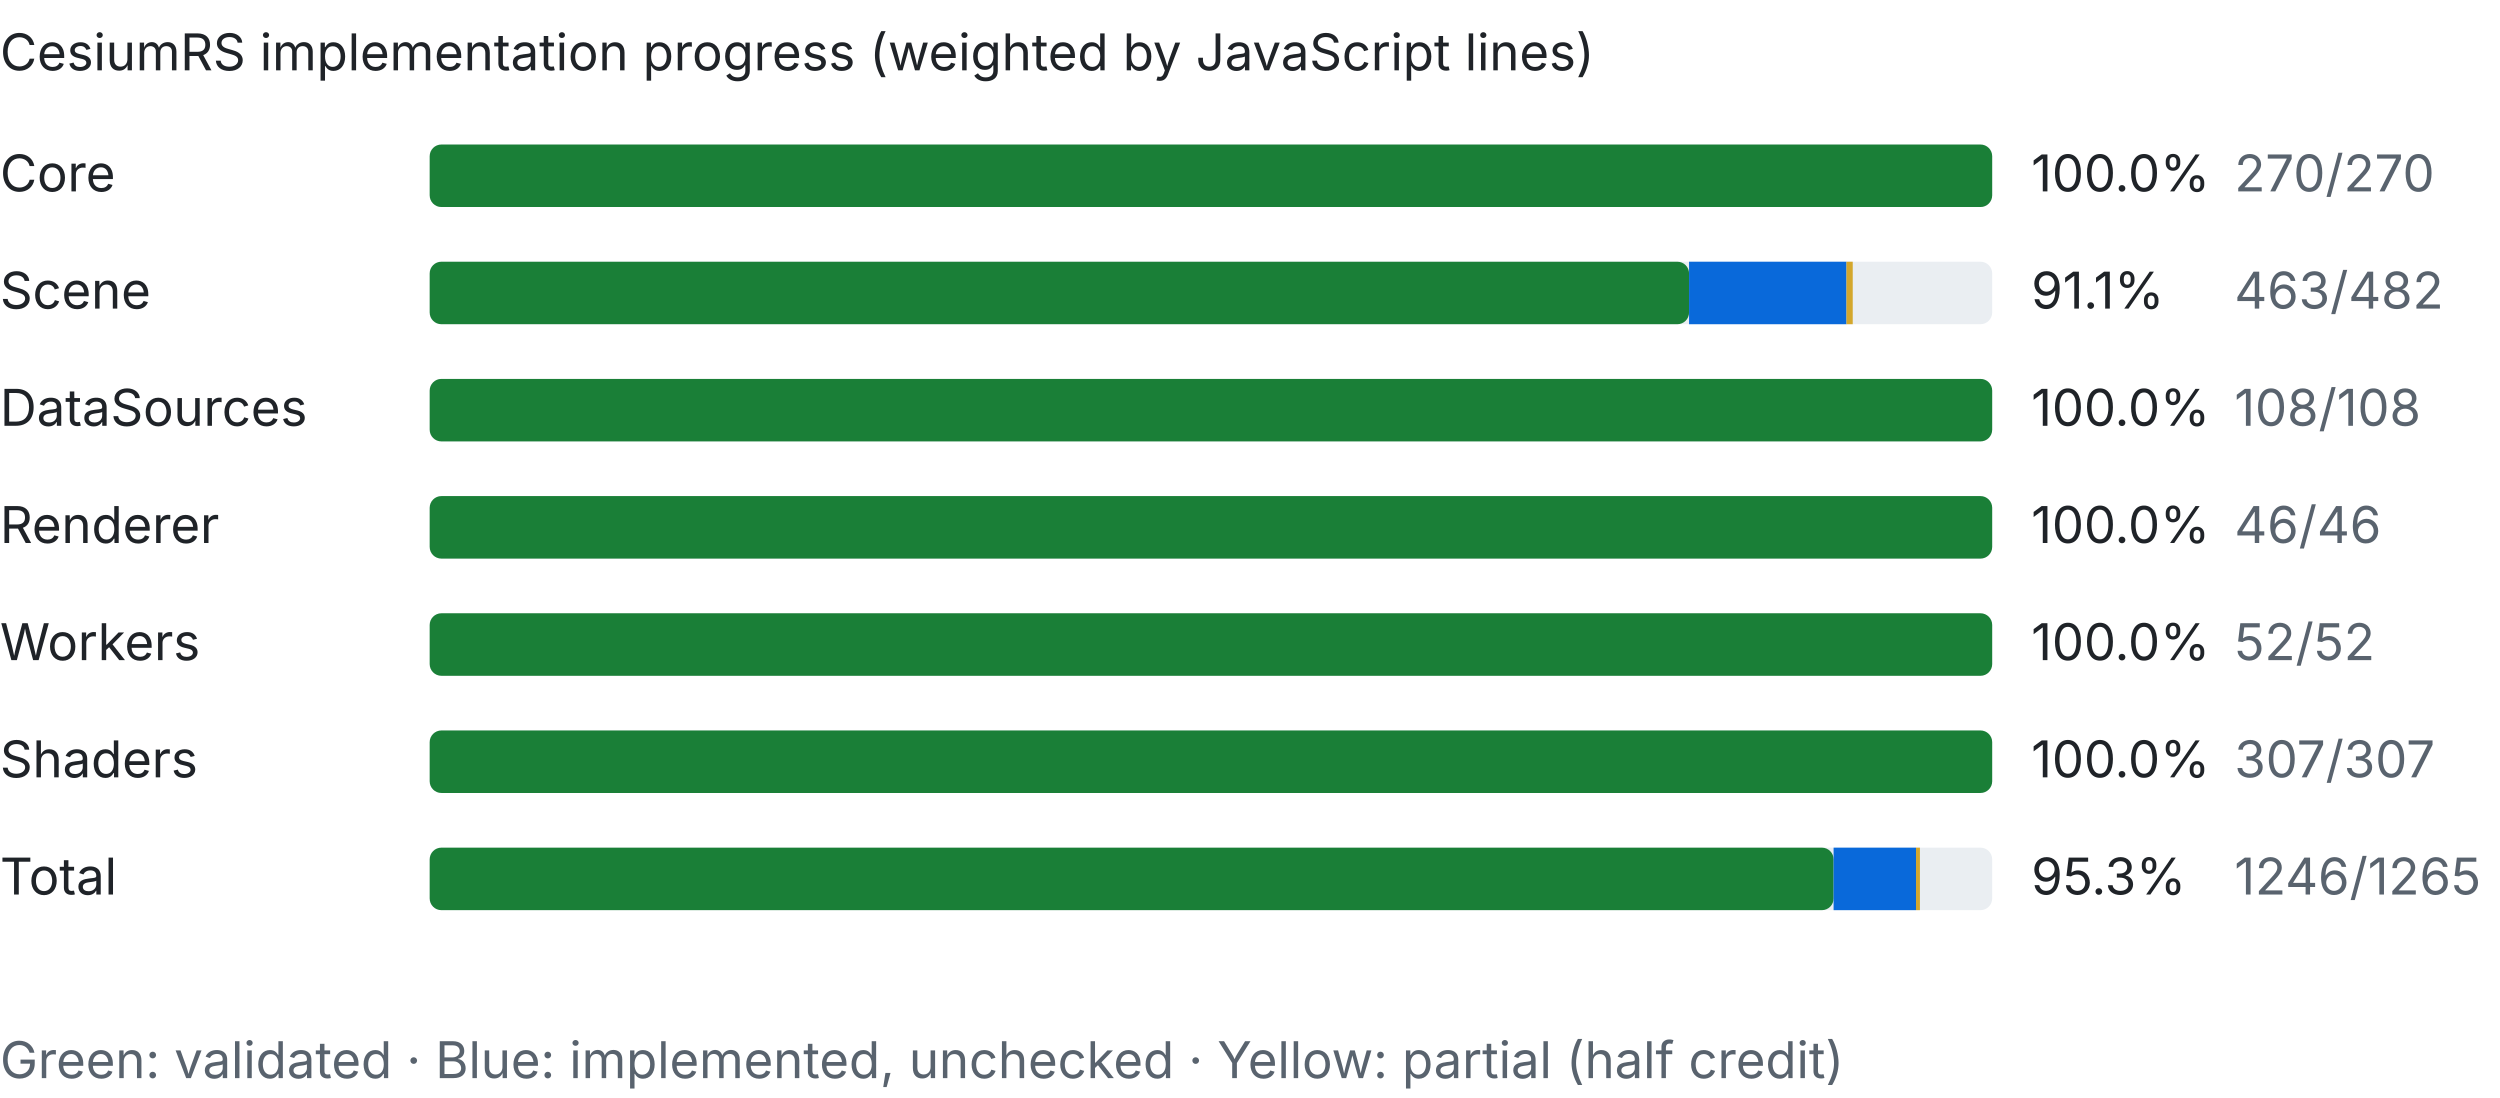
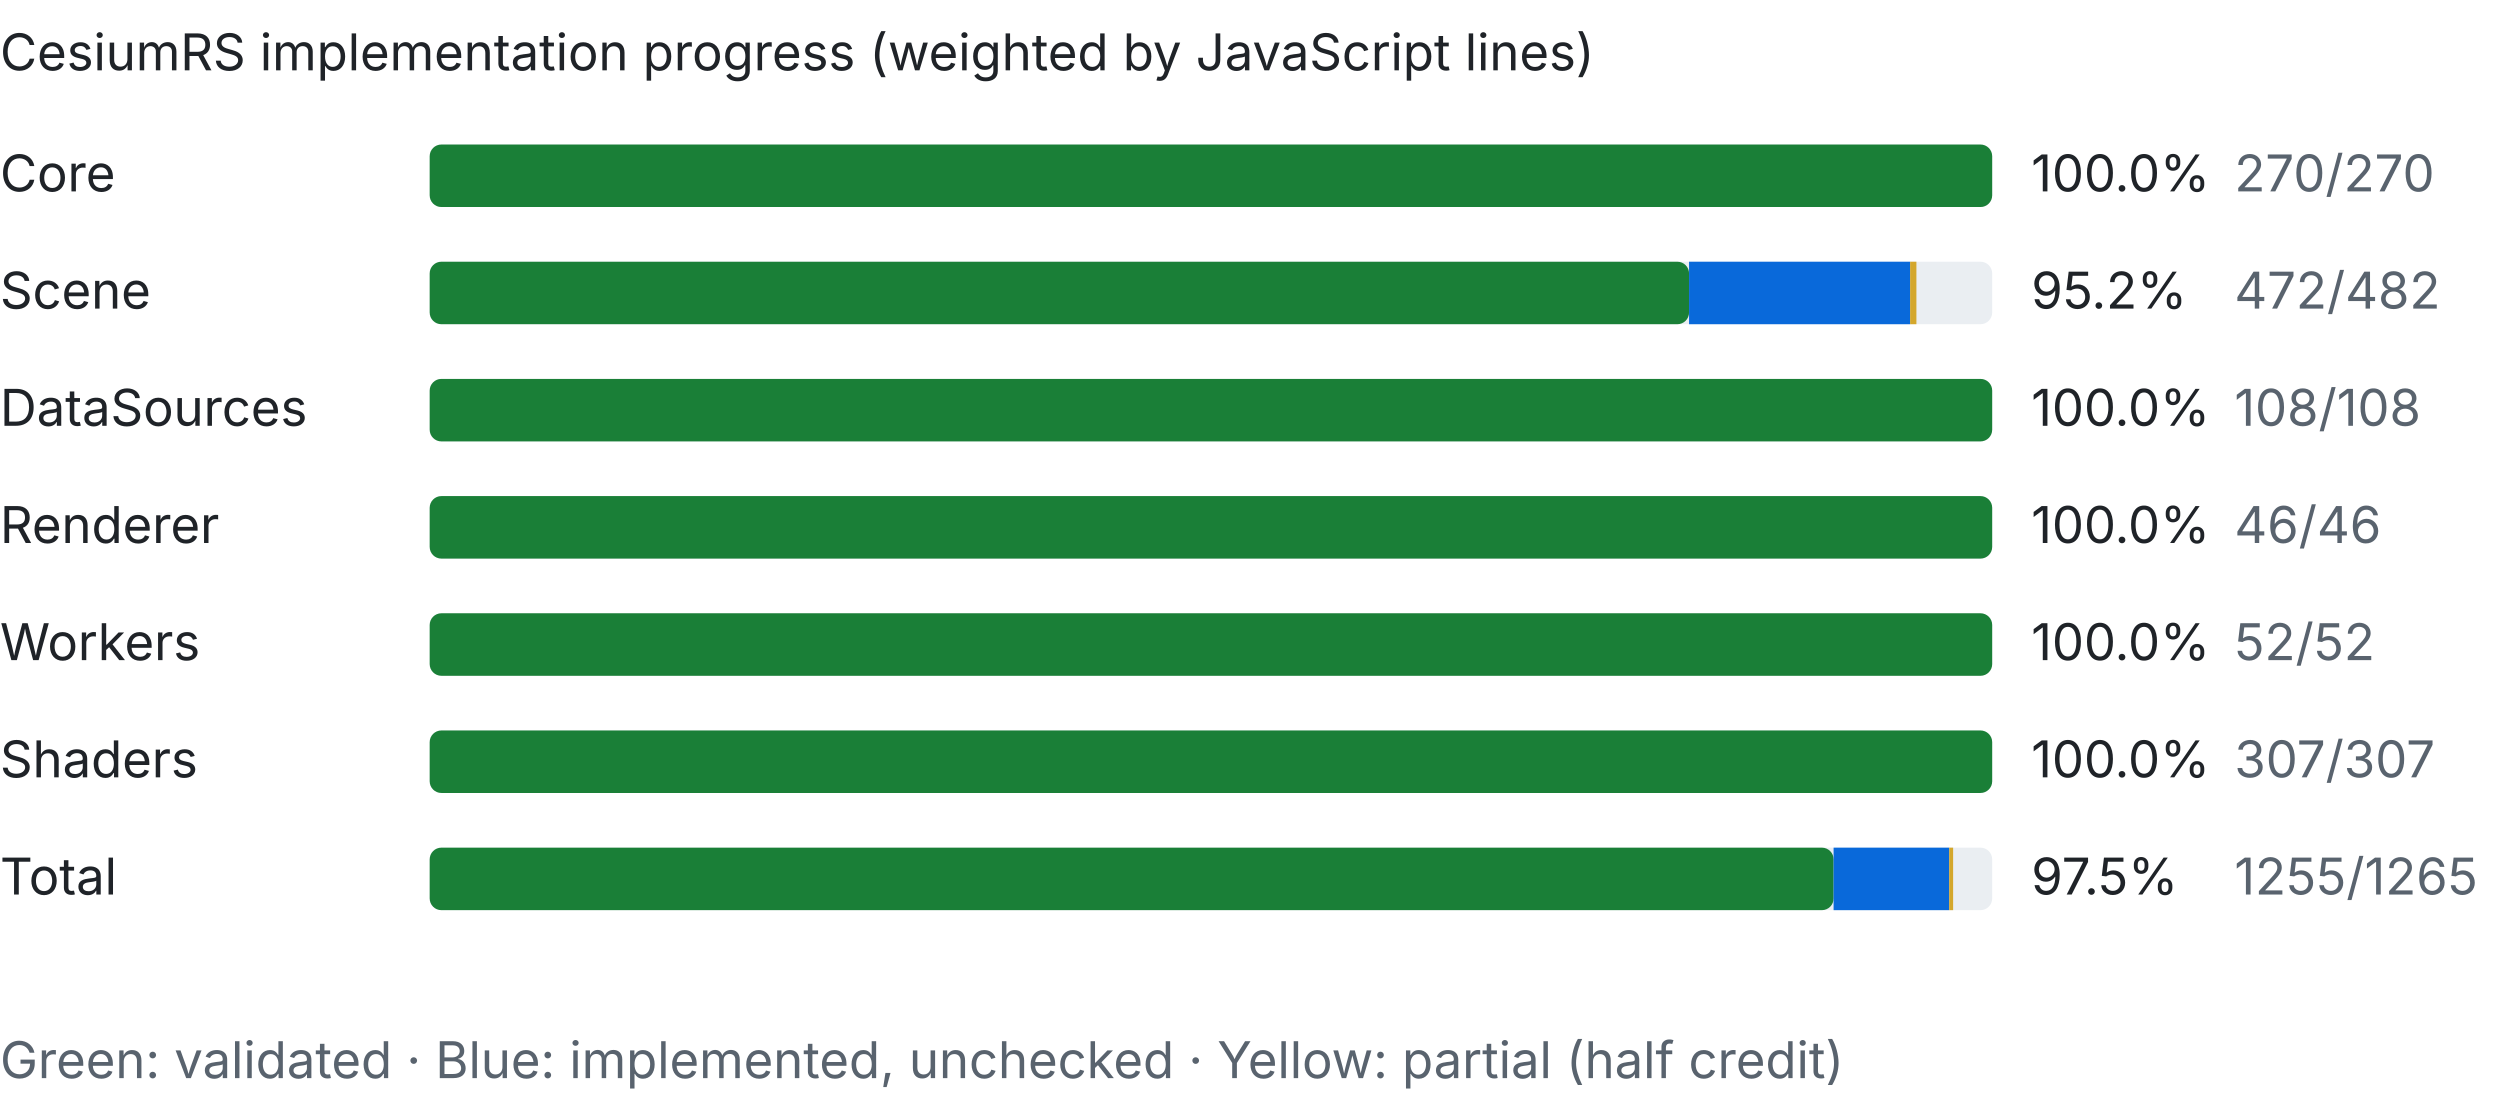
<svg xmlns="http://www.w3.org/2000/svg" width="640" height="281" viewBox="0 0 640 281">
  <style>text{font:13px system-ui,-apple-system,Segoe UI,sans-serif;fill:#1f2328}.dim{fill:#59636e}.bg{fill:#eaeef2}.done{fill:#1a7f37}.part{fill:#d4a72c}.unchecked{fill:#0969da}@media (prefers-color-scheme:dark){text{fill:#e6edf3}.dim{fill:#9198a1}.bg{fill:#30363d}.done{fill:#3fb950}}</style>
  <text x="0" y="18" font-weight="600">CesiumRS implementation progress (weighted by JavaScript lines)</text>
  <text x="0" y="49">Core</text>
  <rect class="bg" x="110" y="37" width="400" height="16" rx="3" />
  <rect class="done" x="110" y="37" width="400.0" height="16" rx="3" />
  <text x="520" y="49">100.0%</text>
  <text class="dim" x="572" y="49">270/270</text>
  <text x="0" y="79">Scene</text>
  <rect class="bg" x="110" y="67" width="400" height="16" rx="3" />
  <rect class="done" x="110" y="67" width="322.4" height="16" rx="3" />
-   <rect class="unchecked" x="432.4" y="67" width="40.3" height="16" />
-   <rect class="part" x="472.7" y="67" width="1.6" height="16" />
-   <text x="520" y="79">91.1%</text>
-   <text class="dim" x="572" y="79">463/482</text>
+   <rect class="unchecked" x="432.4" y="67" width="56.6" height="16" />
+   <rect class="part" x="489.0" y="67" width="1.6" height="16" />
+   <text x="520" y="79">95.2%</text>
+   <text class="dim" x="572" y="79">472/482</text>
  <text x="0" y="109">DataSources</text>
  <rect class="bg" x="110" y="97" width="400" height="16" rx="3" />
  <rect class="done" x="110" y="97" width="400.0" height="16" rx="3" />
  <text x="520" y="109">100.0%</text>
  <text class="dim" x="572" y="109">108/108</text>
  <text x="0" y="139">Renderer</text>
  <rect class="bg" x="110" y="127" width="400" height="16" rx="3" />
  <rect class="done" x="110" y="127" width="400.0" height="16" rx="3" />
  <text x="520" y="139">100.0%</text>
  <text class="dim" x="572" y="139">46/46</text>
  <text x="0" y="169">Workers</text>
  <rect class="bg" x="110" y="157" width="400" height="16" rx="3" />
  <rect class="done" x="110" y="157" width="400.0" height="16" rx="3" />
  <text x="520" y="169">100.0%</text>
  <text class="dim" x="572" y="169">52/52</text>
  <text x="0" y="199">Shaders</text>
  <rect class="bg" x="110" y="187" width="400" height="16" rx="3" />
  <rect class="done" x="110" y="187" width="400.0" height="16" rx="3" />
  <text x="520" y="199">100.0%</text>
  <text class="dim" x="572" y="199">307/307</text>
  <text x="0" y="229" font-weight="600">Total</text>
  <rect class="bg" x="110" y="217" width="400" height="16" rx="3" />
  <rect class="done" x="110" y="217" width="359.4" height="16" rx="3" />
-   <rect class="unchecked" x="469.4" y="217" width="21.1" height="16" />
-   <rect class="part" x="490.5" y="217" width="1.0" height="16" />
-   <text x="520" y="229" font-weight="600">95.3%</text>
-   <text class="dim" x="572" y="229">1246/1265</text>
+   <rect class="unchecked" x="469.4" y="217" width="29.6" height="16" />
+   <rect class="part" x="499.0" y="217" width="1.0" height="16" />
+   <text x="520" y="229" font-weight="600">97.5%</text>
+   <text class="dim" x="572" y="229">1255/1265</text>
  <text class="dim" x="0" y="276">Green: validated · Blue: implemented, unchecked · Yellow: partial (half credit)</text>
</svg>
